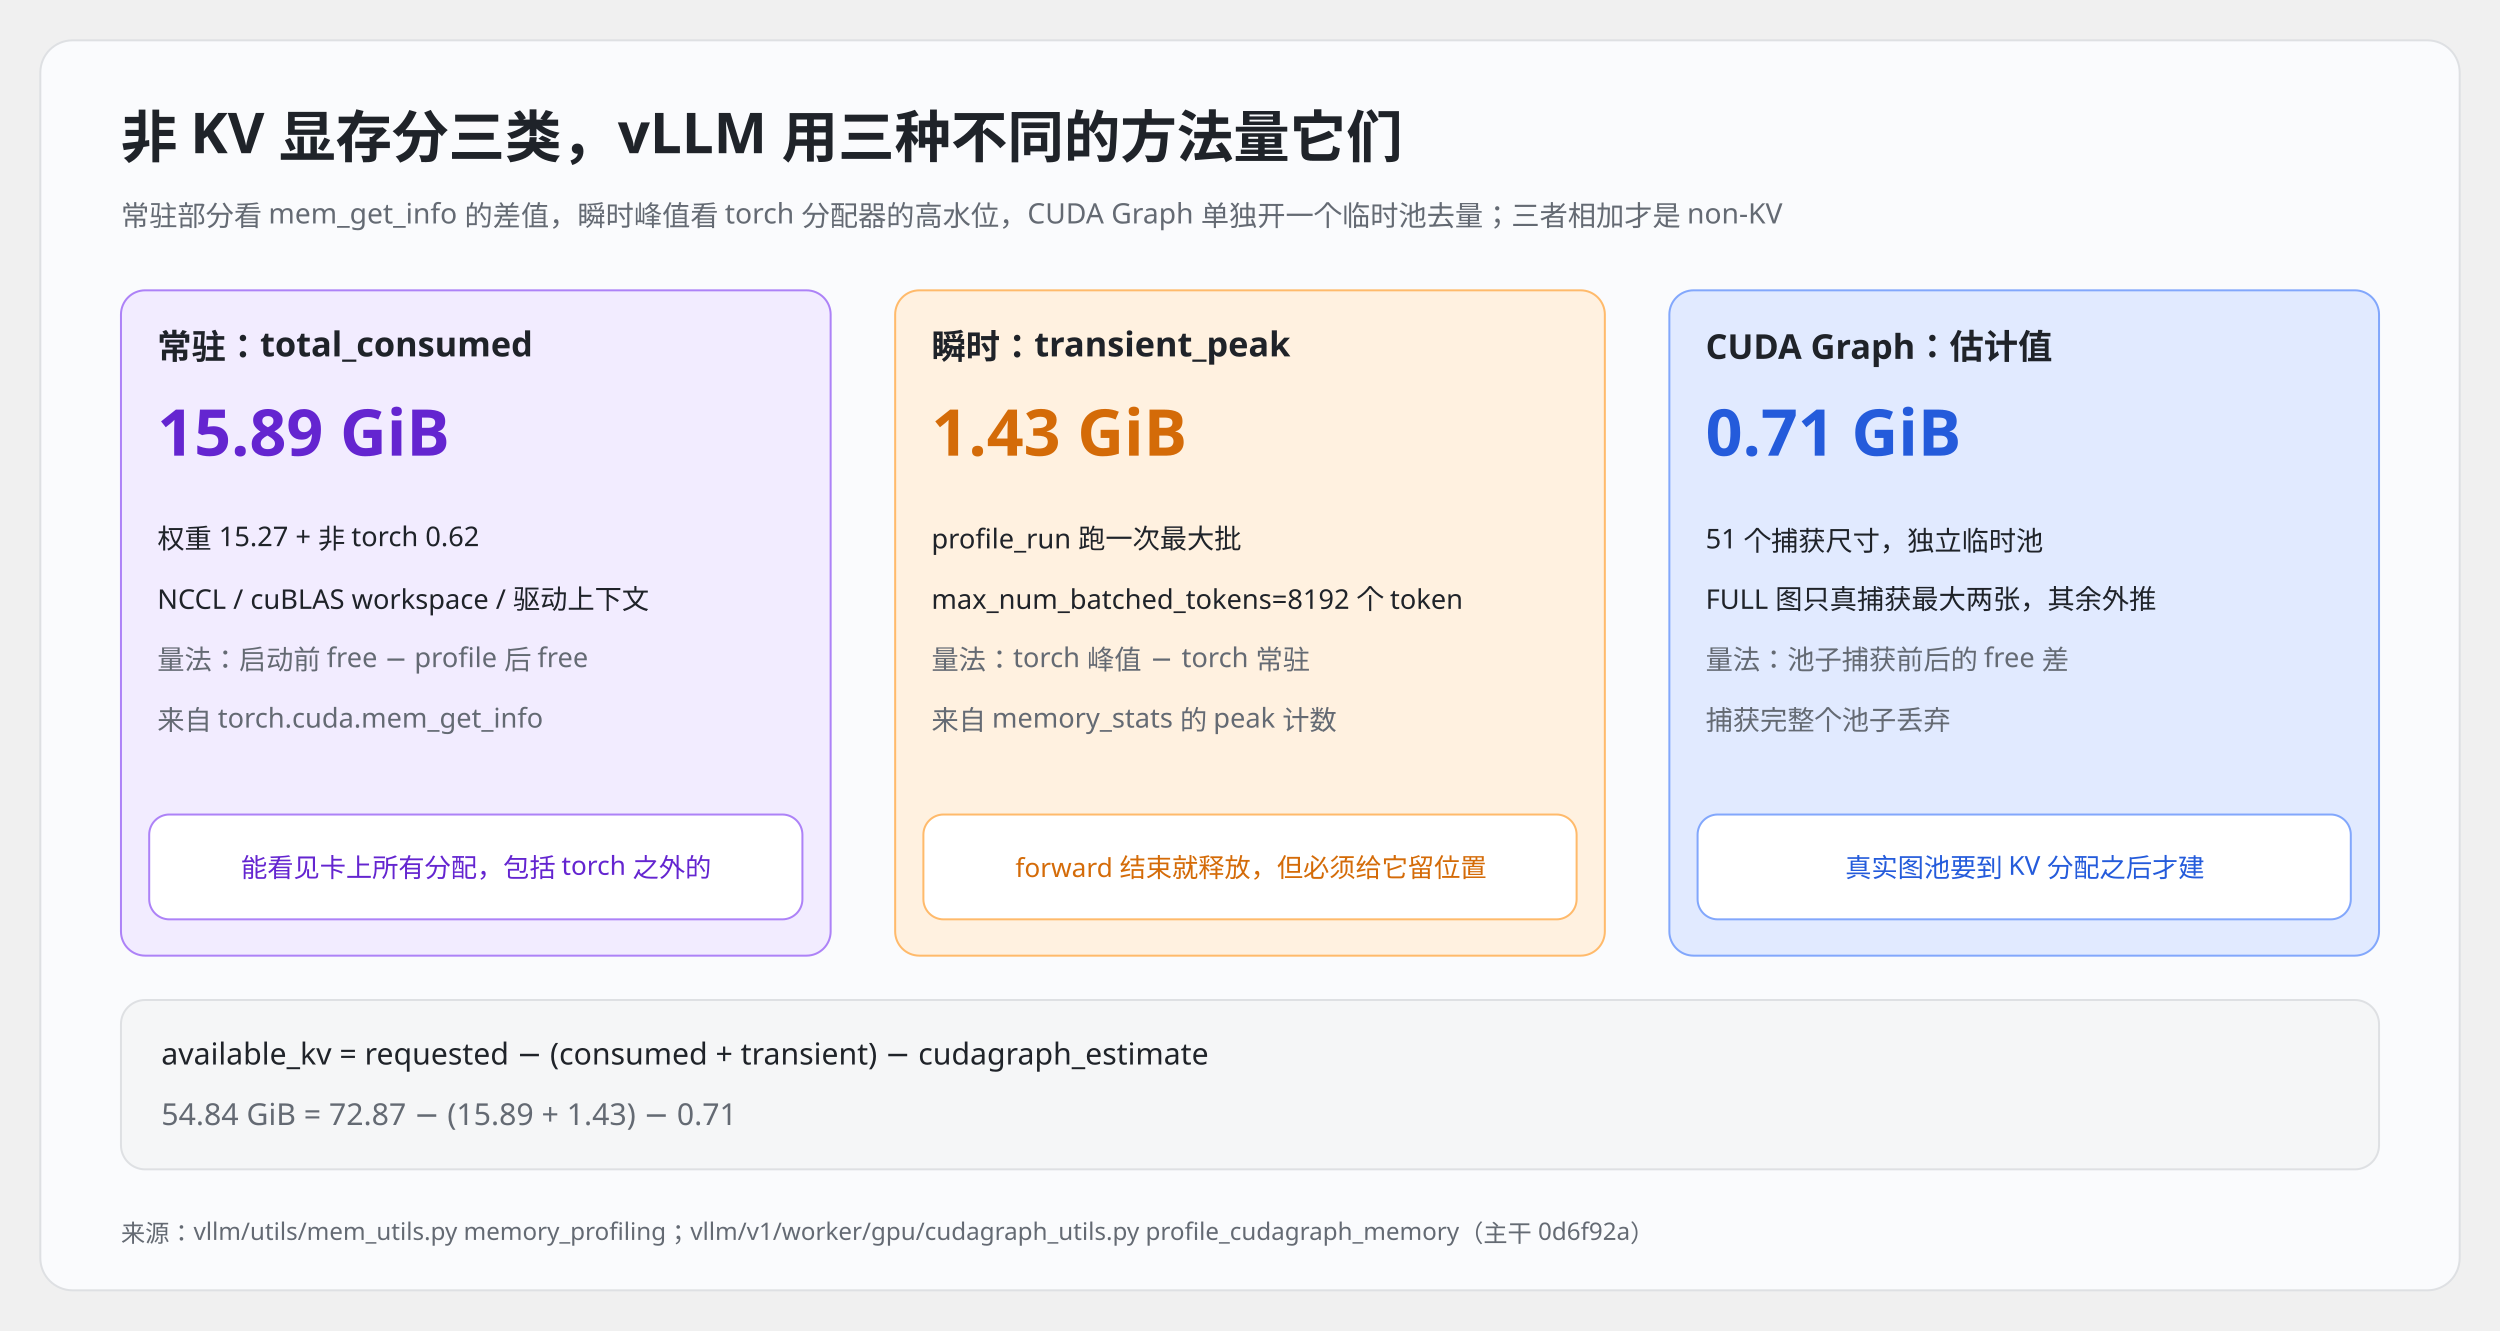
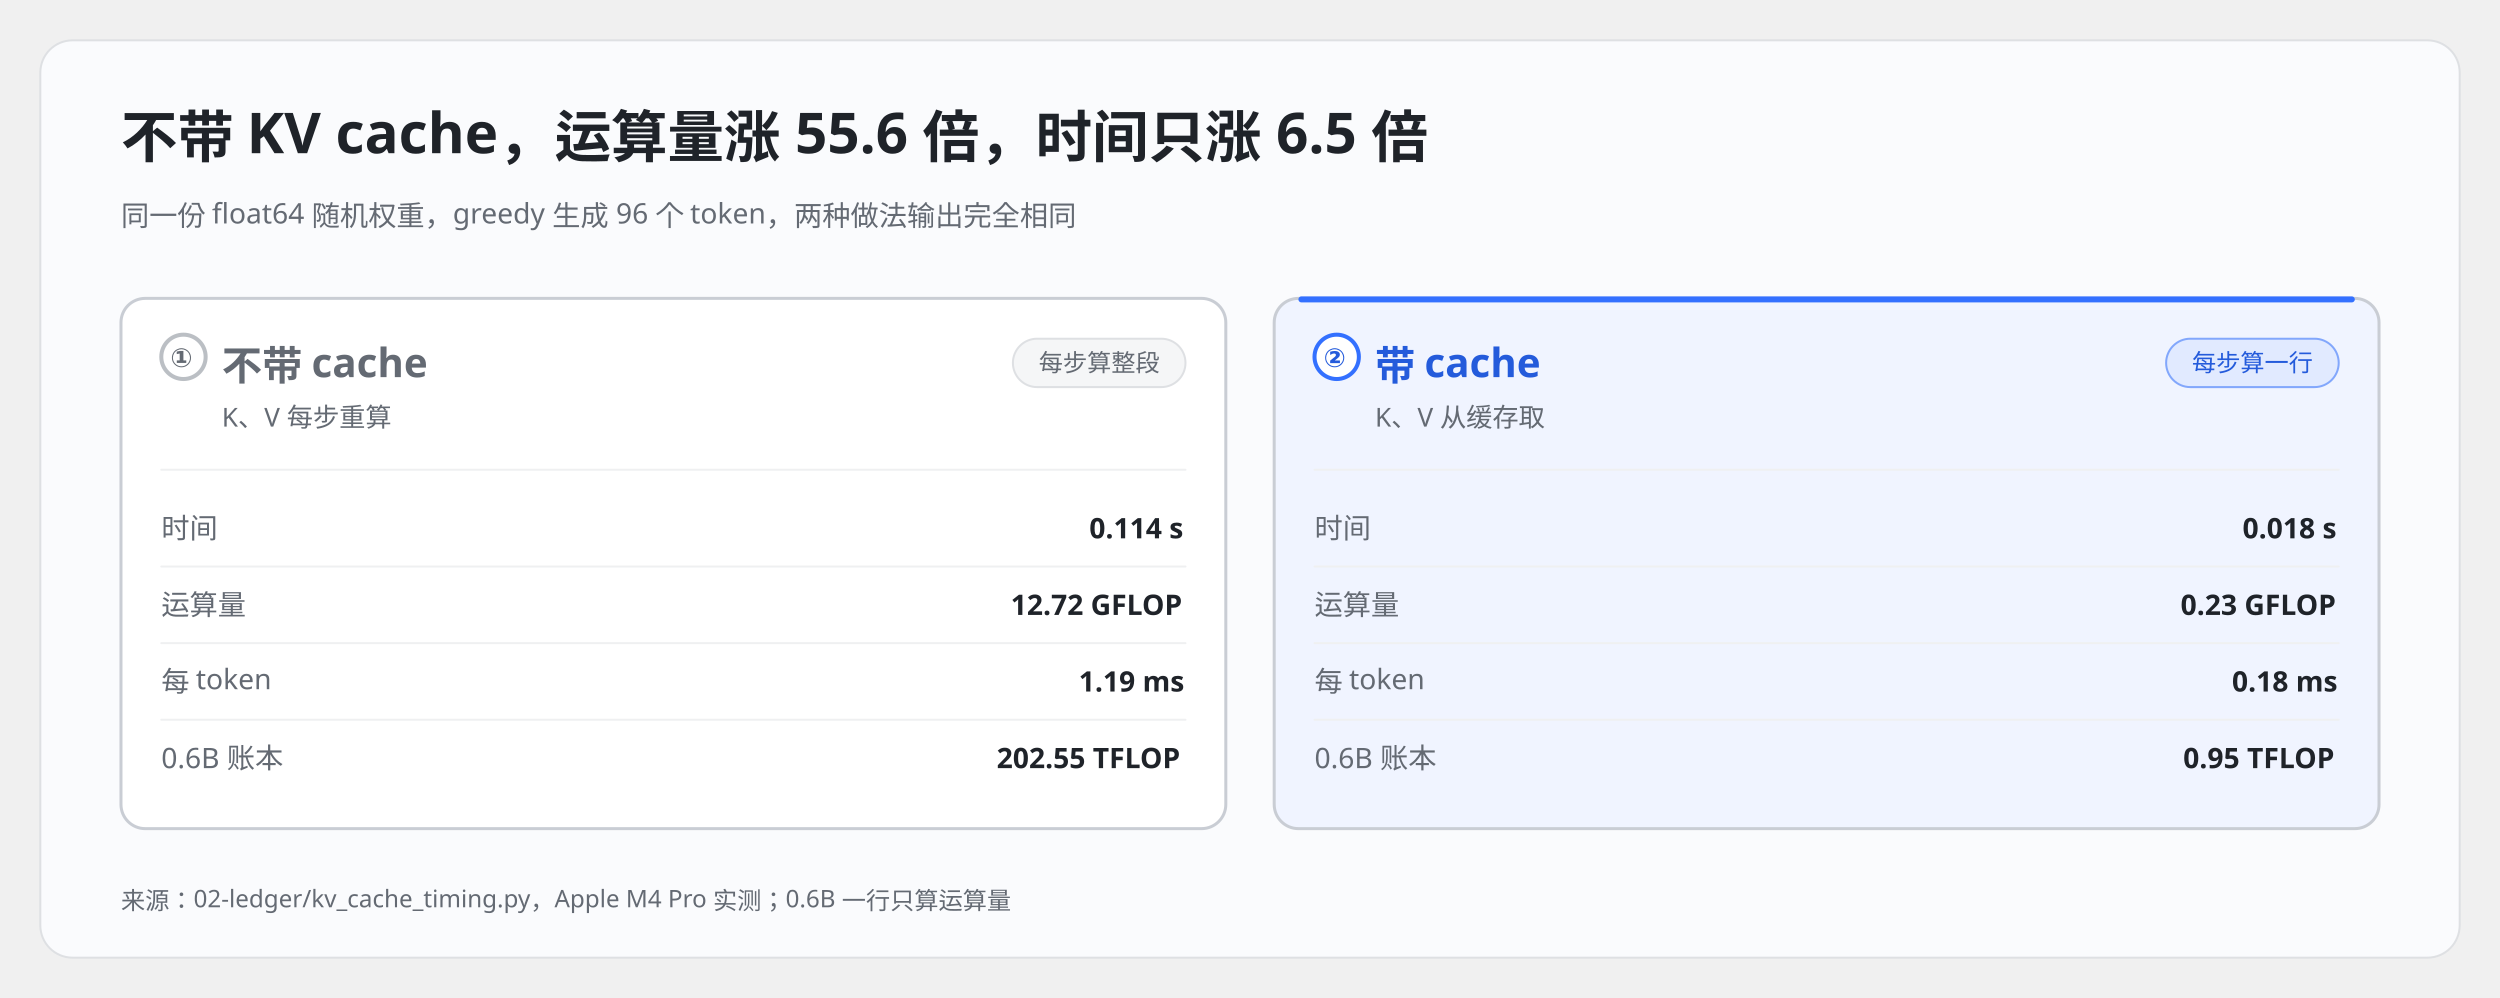
- <svg xmlns="http://www.w3.org/2000/svg" width="1240" height="660" viewBox="-20 -20 1240 660">
+ <svg xmlns="http://www.w3.org/2000/svg" width="1240" height="495" viewBox="-20 -20 1240 495">
  <g id="o1:1" transform="translate(0, 0)">
-     <rect x="0" y="0" width="1200" height="620" fill="#fafbfd" stroke="#dee0e3" stroke-width="1" rx="16" ry="16" />
+     <rect x="0" y="0" width="1200" height="455" fill="#fafbfd" stroke="#dee0e3" stroke-width="1" rx="16" ry="16" />
  </g>
  <g id="a1:1" transform="translate(40, 25.058)">
    <text font-size="28" font-family="Noto Sans SC, 'PingFang SC', 'Hiragino Sans GB', 'Microsoft YaHei', sans-serif" font-weight="bold" fill="#1f2329" text-anchor="start" dominant-baseline="alphabetic" x="0">
      <tspan x="0" y="32.942">
-         <tspan x="0" text-anchor="start">非 KV 显存分三类，vLLM 用三种不同的方法量它们</tspan>
+         <tspan x="0" text-anchor="start">不带 KV cache，运算量涨 55.6 倍，时间只涨 6.5 倍</tspan>
      </tspan>
    </text>
  </g>
  <g id="a1:2" transform="translate(40, 75.529)">
    <text font-size="14" font-family="Noto Sans SC, 'PingFang SC', 'Hiragino Sans GB', 'Microsoft YaHei', sans-serif" font-weight="normal" fill="#646a73" text-anchor="start" dominant-baseline="alphabetic" x="0">
      <tspan x="0" y="16.471">
-         <tspan x="0" text-anchor="start">常驻部分看 mem_get_info 的差值，瞬时峰值看 torch 分配器的高水位，CUDA Graph 单独开一个临时池去量；三者相加才是 non-KV</tspan>
-       </tspan>
-     </text>
-   </g>
-   <g id="a1:3" transform="translate(40, 581.882)">
+         <tspan x="0" text-anchor="start">同一份 float64 随机权重，greedy 生成 96 个 token，两种做法输出完全相同</tspan>
+       </tspan>
+     </text>
+   </g>
+   <g id="o1:2" transform="translate(40, 128)">
+     <rect x="0" y="0" width="548" height="263" fill="#ffffff" stroke="#c9cdd4" stroke-width="1.5" rx="12" ry="12" />
+   </g>
+   <g id="o1:3" transform="translate(482.4, 148)">
+     <rect x="0" y="0" width="85.6" height="24" fill="#f5f6f7" stroke="#dee0e3" stroke-width="1" rx="12" ry="12" />
+   </g>
+   <g id="a1:3" transform="translate(495.2, 150.082)">
+     <text font-size="12" font-family="Noto Sans SC, 'PingFang SC', 'Hiragino Sans GB', 'Microsoft YaHei', sans-serif" font-weight="normal" fill="#646a73" text-anchor="middle" dominant-baseline="alphabetic" x="30">
+       <tspan x="30" y="14.118">
+         <tspan x="0" text-anchor="start">每步算整段</tspan>
+       </tspan>
+     </text>
+   </g>
+   <g id="o1:4" transform="translate(60, 146)">
+     <ellipse fill="#ffffff" stroke="#bbbfc4" stroke-width="2" cx="11" cy="11" rx="11" ry="11" />
+   </g>
+   <g id="a1:4" transform="translate(61, 146.7055)">
+     <text font-size="13" font-family="Noto Sans SC, 'PingFang SC', 'Hiragino Sans GB', 'Microsoft YaHei', sans-serif" font-weight="bold" fill="#646a73" text-anchor="middle" dominant-baseline="alphabetic" x="10">
+       <tspan x="10" y="15.295">
+         <tspan x="3.5" text-anchor="start">①</tspan>
+       </tspan>
+     </text>
+   </g>
+   <g id="a1:5" transform="translate(90, 144.97)">
+     <text font-size="20" font-family="Noto Sans SC, 'PingFang SC', 'Hiragino Sans GB', 'Microsoft YaHei', sans-serif" font-weight="bold" fill="#646a73" text-anchor="start" dominant-baseline="alphabetic" x="0">
+       <tspan x="0" y="23.53">
+         <tspan x="0" text-anchor="start">不带 cache</tspan>
+       </tspan>
+     </text>
+   </g>
+   <g id="a1:6" transform="translate(90, 176.3055)">
+     <text font-size="13" font-family="Noto Sans SC, 'PingFang SC', 'Hiragino Sans GB', 'Microsoft YaHei', sans-serif" font-weight="normal" fill="#646a73" text-anchor="start" dominant-baseline="alphabetic" x="0">
+       <tspan x="0" y="15.295">
+         <tspan x="0" text-anchor="start">K、V 每步重算</tspan>
+       </tspan>
+     </text>
+   </g>
+   <g id="c1:1" transform="translate(60, 213)">
+     <path fill="none" stroke="#eff0f1" stroke-width="1" stroke-linecap="round" stroke-linejoin="round" d="M 0 0 L 508 0" />
+   </g>
+   <g id="a1:7" transform="translate(60, 230.529)">
+     <text font-size="14" font-family="Noto Sans SC, 'PingFang SC', 'Hiragino Sans GB', 'Microsoft YaHei', sans-serif" font-weight="normal" fill="#646a73" text-anchor="start" dominant-baseline="alphabetic" x="0">
+       <tspan x="0" y="16.471">
+         <tspan x="0" text-anchor="start">时间</tspan>
+       </tspan>
+     </text>
+   </g>
+   <g id="a1:8" transform="translate(506, 230.529)">
+     <text font-size="14" font-family="Noto Sans SC, 'PingFang SC', 'Hiragino Sans GB', 'Microsoft YaHei', sans-serif" font-weight="bold" fill="#1f2329" text-anchor="end" dominant-baseline="alphabetic" x="62">
+       <tspan x="62" y="16.471">
+         <tspan x="14.3" text-anchor="start">0.114 s</tspan>
+       </tspan>
+     </text>
+   </g>
+   <g id="c1:2" transform="translate(60, 261)">
+     <path fill="none" stroke="#eff0f1" stroke-width="1" stroke-linecap="round" stroke-linejoin="round" d="M 0 0 L 508 0" />
+   </g>
+   <g id="a1:9" transform="translate(60, 268.529)">
+     <text font-size="14" font-family="Noto Sans SC, 'PingFang SC', 'Hiragino Sans GB', 'Microsoft YaHei', sans-serif" font-weight="normal" fill="#646a73" text-anchor="start" dominant-baseline="alphabetic" x="0">
+       <tspan x="0" y="16.471">
+         <tspan x="0" text-anchor="start">运算量</tspan>
+       </tspan>
+     </text>
+   </g>
+   <g id="a1:10" transform="translate(458, 268.529)">
+     <text font-size="14" font-family="Noto Sans SC, 'PingFang SC', 'Hiragino Sans GB', 'Microsoft YaHei', sans-serif" font-weight="bold" fill="#1f2329" text-anchor="end" dominant-baseline="alphabetic" x="110">
+       <tspan x="110" y="16.471">
+         <tspan x="23.32" text-anchor="start">12.72 GFLOP</tspan>
+       </tspan>
+     </text>
+   </g>
+   <g id="c1:3" transform="translate(60, 299)">
+     <path fill="none" stroke="#eff0f1" stroke-width="1" stroke-linecap="round" stroke-linejoin="round" d="M 0 0 L 508 0" />
+   </g>
+   <g id="a1:11" transform="translate(60, 306.529)">
+     <text font-size="14" font-family="Noto Sans SC, 'PingFang SC', 'Hiragino Sans GB', 'Microsoft YaHei', sans-serif" font-weight="normal" fill="#646a73" text-anchor="start" dominant-baseline="alphabetic" x="0">
+       <tspan x="0" y="16.471">
+         <tspan x="0" text-anchor="start">每 token</tspan>
+       </tspan>
+     </text>
+   </g>
+   <g id="a1:12" transform="translate(502, 306.529)">
+     <text font-size="14" font-family="Noto Sans SC, 'PingFang SC', 'Hiragino Sans GB', 'Microsoft YaHei', sans-serif" font-weight="bold" fill="#1f2329" text-anchor="end" dominant-baseline="alphabetic" x="66">
+       <tspan x="66" y="16.471">
+         <tspan x="13.06" text-anchor="start">1.19 ms</tspan>
+       </tspan>
+     </text>
+   </g>
+   <g id="c1:4" transform="translate(60, 337)">
+     <path fill="none" stroke="#eff0f1" stroke-width="1" stroke-linecap="round" stroke-linejoin="round" d="M 0 0 L 508 0" />
+   </g>
+   <g id="a1:13" transform="translate(60, 344.529)">
+     <text font-size="14" font-family="Noto Sans SC, 'PingFang SC', 'Hiragino Sans GB', 'Microsoft YaHei', sans-serif" font-weight="normal" fill="#646a73" text-anchor="start" dominant-baseline="alphabetic" x="0">
+       <tspan x="0" y="16.471">
+         <tspan x="0" text-anchor="start">0.6B 账本</tspan>
+       </tspan>
+     </text>
+   </g>
+   <g id="a1:14" transform="translate(450, 344.529)">
+     <text font-size="14" font-family="Noto Sans SC, 'PingFang SC', 'Hiragino Sans GB', 'Microsoft YaHei', sans-serif" font-weight="bold" fill="#1f2329" text-anchor="end" dominant-baseline="alphabetic" x="118">
+       <tspan x="118" y="16.471">
+         <tspan x="24.35" text-anchor="start">202.55 TFLOP</tspan>
+       </tspan>
+     </text>
+   </g>
+   <g id="o1:5" transform="translate(612, 128)">
+     <rect x="0" y="0" width="548" height="263" fill="#f0f4ff" stroke="#c9cdd4" stroke-width="1.5" rx="12" ry="12" />
+   </g>
+   <g id="o1:6" transform="translate(624, 127)">
+     <rect x="0" y="0" width="524" height="3" fill="#3370ff" stroke="none" stroke-width="0" rx="1.5" ry="1.5" />
+   </g>
+   <g id="o1:7" transform="translate(1054.4, 148)">
+     <rect x="0" y="0" width="85.6" height="24" fill="#e1eaff" stroke="#82a7fc" stroke-width="1" rx="12" ry="12" />
+   </g>
+   <g id="a1:15" transform="translate(1067.2, 150.082)">
+     <text font-size="12" font-family="Noto Sans SC, 'PingFang SC', 'Hiragino Sans GB', 'Microsoft YaHei', sans-serif" font-weight="normal" fill="#245bdb" text-anchor="middle" dominant-baseline="alphabetic" x="30">
+       <tspan x="30" y="14.118">
+         <tspan x="0" text-anchor="start">每步算一行</tspan>
+       </tspan>
+     </text>
+   </g>
+   <g id="o1:8" transform="translate(632, 146)">
+     <ellipse fill="#ffffff" stroke="#3370ff" stroke-width="2" cx="11" cy="11" rx="11" ry="11" />
+   </g>
+   <g id="a1:16" transform="translate(633, 146.7055)">
+     <text font-size="13" font-family="Noto Sans SC, 'PingFang SC', 'Hiragino Sans GB', 'Microsoft YaHei', sans-serif" font-weight="bold" fill="#245bdb" text-anchor="middle" dominant-baseline="alphabetic" x="10">
+       <tspan x="10" y="15.295">
+         <tspan x="3.5" text-anchor="start">②</tspan>
+       </tspan>
+     </text>
+   </g>
+   <g id="a1:17" transform="translate(662, 144.97)">
+     <text font-size="20" font-family="Noto Sans SC, 'PingFang SC', 'Hiragino Sans GB', 'Microsoft YaHei', sans-serif" font-weight="bold" fill="#245bdb" text-anchor="start" dominant-baseline="alphabetic" x="0">
+       <tspan x="0" y="23.53">
+         <tspan x="0" text-anchor="start">带 cache</tspan>
+       </tspan>
+     </text>
+   </g>
+   <g id="a1:18" transform="translate(662, 176.3055)">
+     <text font-size="13" font-family="Noto Sans SC, 'PingFang SC', 'Hiragino Sans GB', 'Microsoft YaHei', sans-serif" font-weight="normal" fill="#646a73" text-anchor="start" dominant-baseline="alphabetic" x="0">
+       <tspan x="0" y="15.295">
+         <tspan x="0" text-anchor="start">K、V 从缓存取</tspan>
+       </tspan>
+     </text>
+   </g>
+   <g id="c1:5" transform="translate(632, 213)">
+     <path fill="none" stroke="#eff0f1" stroke-width="1" stroke-linecap="round" stroke-linejoin="round" d="M 0 0 L 508 0" />
+   </g>
+   <g id="a1:19" transform="translate(632, 230.529)">
+     <text font-size="14" font-family="Noto Sans SC, 'PingFang SC', 'Hiragino Sans GB', 'Microsoft YaHei', sans-serif" font-weight="normal" fill="#646a73" text-anchor="start" dominant-baseline="alphabetic" x="0">
+       <tspan x="0" y="16.471">
+         <tspan x="0" text-anchor="start">时间</tspan>
+       </tspan>
+     </text>
+   </g>
+   <g id="a1:20" transform="translate(1078, 230.529)">
+     <text font-size="14" font-family="Noto Sans SC, 'PingFang SC', 'Hiragino Sans GB', 'Microsoft YaHei', sans-serif" font-weight="bold" fill="#1f2329" text-anchor="end" dominant-baseline="alphabetic" x="62">
+       <tspan x="62" y="16.471">
+         <tspan x="14.3" text-anchor="start">0.018 s</tspan>
+       </tspan>
+     </text>
+   </g>
+   <g id="c1:6" transform="translate(632, 261)">
+     <path fill="none" stroke="#eff0f1" stroke-width="1" stroke-linecap="round" stroke-linejoin="round" d="M 0 0 L 508 0" />
+   </g>
+   <g id="a1:21" transform="translate(632, 268.529)">
+     <text font-size="14" font-family="Noto Sans SC, 'PingFang SC', 'Hiragino Sans GB', 'Microsoft YaHei', sans-serif" font-weight="normal" fill="#646a73" text-anchor="start" dominant-baseline="alphabetic" x="0">
+       <tspan x="0" y="16.471">
+         <tspan x="0" text-anchor="start">运算量</tspan>
+       </tspan>
+     </text>
+   </g>
+   <g id="a1:22" transform="translate(1040, 268.529)">
+     <text font-size="14" font-family="Noto Sans SC, 'PingFang SC', 'Hiragino Sans GB', 'Microsoft YaHei', sans-serif" font-weight="bold" fill="#1f2329" text-anchor="end" dominant-baseline="alphabetic" x="100">
+       <tspan x="100" y="16.471">
+         <tspan x="21.58" text-anchor="start">0.23 GFLOP</tspan>
+       </tspan>
+     </text>
+   </g>
+   <g id="c1:7" transform="translate(632, 299)">
+     <path fill="none" stroke="#eff0f1" stroke-width="1" stroke-linecap="round" stroke-linejoin="round" d="M 0 0 L 508 0" />
+   </g>
+   <g id="a1:23" transform="translate(632, 306.529)">
+     <text font-size="14" font-family="Noto Sans SC, 'PingFang SC', 'Hiragino Sans GB', 'Microsoft YaHei', sans-serif" font-weight="normal" fill="#646a73" text-anchor="start" dominant-baseline="alphabetic" x="0">
+       <tspan x="0" y="16.471">
+         <tspan x="0" text-anchor="start">每 token</tspan>
+       </tspan>
+     </text>
+   </g>
+   <g id="a1:24" transform="translate(1074, 306.529)">
+     <text font-size="14" font-family="Noto Sans SC, 'PingFang SC', 'Hiragino Sans GB', 'Microsoft YaHei', sans-serif" font-weight="bold" fill="#1f2329" text-anchor="end" dominant-baseline="alphabetic" x="66">
+       <tspan x="66" y="16.471">
+         <tspan x="13.06" text-anchor="start">0.18 ms</tspan>
+       </tspan>
+     </text>
+   </g>
+   <g id="c1:8" transform="translate(632, 337)">
+     <path fill="none" stroke="#eff0f1" stroke-width="1" stroke-linecap="round" stroke-linejoin="round" d="M 0 0 L 508 0" />
+   </g>
+   <g id="a1:25" transform="translate(632, 344.529)">
+     <text font-size="14" font-family="Noto Sans SC, 'PingFang SC', 'Hiragino Sans GB', 'Microsoft YaHei', sans-serif" font-weight="normal" fill="#646a73" text-anchor="start" dominant-baseline="alphabetic" x="0">
+       <tspan x="0" y="16.471">
+         <tspan x="0" text-anchor="start">0.6B 账本</tspan>
+       </tspan>
+     </text>
+   </g>
+   <g id="a1:26" transform="translate(1041, 344.529)">
+     <text font-size="14" font-family="Noto Sans SC, 'PingFang SC', 'Hiragino Sans GB', 'Microsoft YaHei', sans-serif" font-weight="bold" fill="#1f2329" text-anchor="end" dominant-baseline="alphabetic" x="99">
+       <tspan x="99" y="16.471">
+         <tspan x="21.87" text-anchor="start">0.95 TFLOP</tspan>
+       </tspan>
+     </text>
+   </g>
+   <g id="a1:27" transform="translate(40, 416.882)">
    <text font-size="12" font-family="Noto Sans SC, 'PingFang SC', 'Hiragino Sans GB', 'Microsoft YaHei', sans-serif" font-weight="normal" fill="#646a73" text-anchor="start" dominant-baseline="alphabetic" x="0">
      <tspan x="0" y="14.118">
-         <tspan x="0" text-anchor="start">来源：vllm/utils/mem_utils.py memory_profiling；vllm/v1/worker/gpu/cudagraph_utils.py profile_cudagraph_memory（主干 0d6f92a）</tspan>
-       </tspan>
-     </text>
-   </g>
-   <g id="o1:2" transform="translate(40, 124)">
-     <rect x="0" y="0" width="352" height="330" fill="#f2ecff" stroke="#ad82f7" stroke-width="1" rx="12" ry="12" />
-   </g>
-   <g id="a1:4" transform="translate(58, 137.9995)">
-     <text font-size="17" font-family="Noto Sans SC, 'PingFang SC', 'Hiragino Sans GB', 'Microsoft YaHei', sans-serif" font-weight="bold" fill="#1f2329" text-anchor="start" dominant-baseline="alphabetic" x="0">
-       <tspan x="0" y="20.001">
-         <tspan x="0" text-anchor="start">常驻：total_consumed</tspan>
-       </tspan>
-     </text>
-   </g>
-   <g id="a1:5" transform="translate(58, 168.352)">
-     <text font-size="32" font-family="Noto Sans SC, 'PingFang SC', 'Hiragino Sans GB', 'Microsoft YaHei', sans-serif" font-weight="bold" fill="#6425d0" text-anchor="start" dominant-baseline="alphabetic" x="0">
-       <tspan x="0" y="37.648">
-         <tspan x="0" text-anchor="start">15.89 GiB</tspan>
-       </tspan>
-     </text>
-   </g>
-   <g id="a1:6" transform="translate(58, 236.1173)">
-     <text font-size="13.5" font-family="Noto Sans SC, 'PingFang SC', 'Hiragino Sans GB', 'Microsoft YaHei', sans-serif" font-weight="normal" fill="#1f2329" text-anchor="start" dominant-baseline="alphabetic" x="0">
-       <tspan x="0" y="15.883">
-         <tspan x="0" text-anchor="start">权重 15.27 + 非 torch 0.62</tspan>
-       </tspan>
-     </text>
-   </g>
-   <g id="a1:7" transform="translate(58, 266.1173)">
-     <text font-size="13.5" font-family="Noto Sans SC, 'PingFang SC', 'Hiragino Sans GB', 'Microsoft YaHei', sans-serif" font-weight="normal" fill="#1f2329" text-anchor="start" dominant-baseline="alphabetic" x="0">
-       <tspan x="0" y="15.883">
-         <tspan x="0" text-anchor="start">NCCL / cuBLAS workspace / 驱动上下文</tspan>
-       </tspan>
-     </text>
-   </g>
-   <g id="a1:8" transform="translate(58, 296.1173)">
-     <text font-size="13.5" font-family="Noto Sans SC, 'PingFang SC', 'Hiragino Sans GB', 'Microsoft YaHei', sans-serif" font-weight="normal" fill="#646a73" text-anchor="start" dominant-baseline="alphabetic" x="0">
-       <tspan x="0" y="15.883">
-         <tspan x="0" text-anchor="start">量法：启动前 free − profile 后 free</tspan>
-       </tspan>
-     </text>
-   </g>
-   <g id="a1:9" transform="translate(58, 326.1173)">
-     <text font-size="13.5" font-family="Noto Sans SC, 'PingFang SC', 'Hiragino Sans GB', 'Microsoft YaHei', sans-serif" font-weight="normal" fill="#646a73" text-anchor="start" dominant-baseline="alphabetic" x="0">
-       <tspan x="0" y="15.883">
-         <tspan x="0" text-anchor="start">来自 torch.cuda.mem_get_info</tspan>
-       </tspan>
-     </text>
-   </g>
-   <g id="o1:3" transform="translate(54, 384)">
-     <rect x="0" y="0" width="324" height="52" fill="#ffffff" stroke="#ad82f7" stroke-width="1" rx="10" ry="10" />
-   </g>
-   <g id="a1:10" transform="translate(99.5, 399.7055)">
-     <text font-size="13" font-family="Noto Sans SC, 'PingFang SC', 'Hiragino Sans GB', 'Microsoft YaHei', sans-serif" font-weight="normal" fill="#6425d0" text-anchor="middle" dominant-baseline="alphabetic" x="116.5">
-       <tspan x="116.5" y="15.295">
-         <tspan x="0.085" text-anchor="start">能看见卡上所有分配，包括 torch 之外的</tspan>
-       </tspan>
-     </text>
-   </g>
-   <g id="o1:4" transform="translate(424, 124)">
-     <rect x="0" y="0" width="352" height="330" fill="#fff1e0" stroke="#ffba6b" stroke-width="1" rx="12" ry="12" />
-   </g>
-   <g id="a1:11" transform="translate(442, 137.9995)">
-     <text font-size="17" font-family="Noto Sans SC, 'PingFang SC', 'Hiragino Sans GB', 'Microsoft YaHei', sans-serif" font-weight="bold" fill="#1f2329" text-anchor="start" dominant-baseline="alphabetic" x="0">
-       <tspan x="0" y="20.001">
-         <tspan x="0" text-anchor="start">瞬时：transient_peak</tspan>
-       </tspan>
-     </text>
-   </g>
-   <g id="a1:12" transform="translate(442, 168.352)">
-     <text font-size="32" font-family="Noto Sans SC, 'PingFang SC', 'Hiragino Sans GB', 'Microsoft YaHei', sans-serif" font-weight="bold" fill="#d46b08" text-anchor="start" dominant-baseline="alphabetic" x="0">
-       <tspan x="0" y="37.648">
-         <tspan x="0" text-anchor="start">1.43 GiB</tspan>
-       </tspan>
-     </text>
-   </g>
-   <g id="a1:13" transform="translate(442, 236.1173)">
-     <text font-size="13.5" font-family="Noto Sans SC, 'PingFang SC', 'Hiragino Sans GB', 'Microsoft YaHei', sans-serif" font-weight="normal" fill="#1f2329" text-anchor="start" dominant-baseline="alphabetic" x="0">
-       <tspan x="0" y="15.883">
-         <tspan x="0" text-anchor="start">profile_run 跑一次最大批</tspan>
-       </tspan>
-     </text>
-   </g>
-   <g id="a1:14" transform="translate(442, 266.1173)">
-     <text font-size="13.5" font-family="Noto Sans SC, 'PingFang SC', 'Hiragino Sans GB', 'Microsoft YaHei', sans-serif" font-weight="normal" fill="#1f2329" text-anchor="start" dominant-baseline="alphabetic" x="0">
-       <tspan x="0" y="15.883">
-         <tspan x="0" text-anchor="start">max_num_batched_tokens=8192 个 token</tspan>
-       </tspan>
-     </text>
-   </g>
-   <g id="a1:15" transform="translate(442, 296.1173)">
-     <text font-size="13.5" font-family="Noto Sans SC, 'PingFang SC', 'Hiragino Sans GB', 'Microsoft YaHei', sans-serif" font-weight="normal" fill="#646a73" text-anchor="start" dominant-baseline="alphabetic" x="0">
-       <tspan x="0" y="15.883">
-         <tspan x="0" text-anchor="start">量法：torch 峰值 − torch 常驻</tspan>
-       </tspan>
-     </text>
-   </g>
-   <g id="a1:16" transform="translate(442, 326.1173)">
-     <text font-size="13.5" font-family="Noto Sans SC, 'PingFang SC', 'Hiragino Sans GB', 'Microsoft YaHei', sans-serif" font-weight="normal" fill="#646a73" text-anchor="start" dominant-baseline="alphabetic" x="0">
-       <tspan x="0" y="15.883">
-         <tspan x="0" text-anchor="start">来自 memory_stats 的 peak 计数</tspan>
-       </tspan>
-     </text>
-   </g>
-   <g id="o1:5" transform="translate(438, 384)">
-     <rect x="0" y="0" width="324" height="52" fill="#ffffff" stroke="#ffba6b" stroke-width="1" rx="10" ry="10" />
-   </g>
-   <g id="a1:17" transform="translate(485, 399.7055)">
-     <text font-size="13" font-family="Noto Sans SC, 'PingFang SC', 'Hiragino Sans GB', 'Microsoft YaHei', sans-serif" font-weight="normal" fill="#d46b08" text-anchor="middle" dominant-baseline="alphabetic" x="115">
-       <tspan x="115" y="15.295">
-         <tspan x="-1.375" text-anchor="start">forward 结束就释放，但必须给它留位置</tspan>
-       </tspan>
-     </text>
-   </g>
-   <g id="o1:6" transform="translate(808, 124)">
-     <rect x="0" y="0" width="352" height="330" fill="#e1eaff" stroke="#82a7fc" stroke-width="1" rx="12" ry="12" />
-   </g>
-   <g id="a1:18" transform="translate(826, 137.9995)">
-     <text font-size="17" font-family="Noto Sans SC, 'PingFang SC', 'Hiragino Sans GB', 'Microsoft YaHei', sans-serif" font-weight="bold" fill="#1f2329" text-anchor="start" dominant-baseline="alphabetic" x="0">
-       <tspan x="0" y="20.001">
-         <tspan x="0" text-anchor="start">CUDA Graph：估计值</tspan>
-       </tspan>
-     </text>
-   </g>
-   <g id="a1:19" transform="translate(826, 168.352)">
-     <text font-size="32" font-family="Noto Sans SC, 'PingFang SC', 'Hiragino Sans GB', 'Microsoft YaHei', sans-serif" font-weight="bold" fill="#245bdb" text-anchor="start" dominant-baseline="alphabetic" x="0">
-       <tspan x="0" y="37.648">
-         <tspan x="0" text-anchor="start">0.71 GiB</tspan>
-       </tspan>
-     </text>
-   </g>
-   <g id="a1:20" transform="translate(826, 236.1173)">
-     <text font-size="13.5" font-family="Noto Sans SC, 'PingFang SC', 'Hiragino Sans GB', 'Microsoft YaHei', sans-serif" font-weight="normal" fill="#1f2329" text-anchor="start" dominant-baseline="alphabetic" x="0">
-       <tspan x="0" y="15.883">
-         <tspan x="0" text-anchor="start">51 个捕获尺寸，独立临时池</tspan>
-       </tspan>
-     </text>
-   </g>
-   <g id="a1:21" transform="translate(826, 266.1173)">
-     <text font-size="13.5" font-family="Noto Sans SC, 'PingFang SC', 'Hiragino Sans GB', 'Microsoft YaHei', sans-serif" font-weight="normal" fill="#1f2329" text-anchor="start" dominant-baseline="alphabetic" x="0">
-       <tspan x="0" y="15.883">
-         <tspan x="0" text-anchor="start">FULL 图只真捕获最大两张，其余外推</tspan>
-       </tspan>
-     </text>
-   </g>
-   <g id="a1:22" transform="translate(826, 296.1173)">
-     <text font-size="13.5" font-family="Noto Sans SC, 'PingFang SC', 'Hiragino Sans GB', 'Microsoft YaHei', sans-serif" font-weight="normal" fill="#646a73" text-anchor="start" dominant-baseline="alphabetic" x="0">
-       <tspan x="0" y="15.883">
-         <tspan x="0" text-anchor="start">量法：池子捕获前后的 free 差</tspan>
-       </tspan>
-     </text>
-   </g>
-   <g id="a1:23" transform="translate(826, 326.1173)">
-     <text font-size="13.5" font-family="Noto Sans SC, 'PingFang SC', 'Hiragino Sans GB', 'Microsoft YaHei', sans-serif" font-weight="normal" fill="#646a73" text-anchor="start" dominant-baseline="alphabetic" x="0">
-       <tspan x="0" y="15.883">
-         <tspan x="0" text-anchor="start">捕获完整个池子丢弃</tspan>
-       </tspan>
-     </text>
-   </g>
-   <g id="o1:7" transform="translate(822, 384)">
-     <rect x="0" y="0" width="324" height="52" fill="#ffffff" stroke="#82a7fc" stroke-width="1" rx="10" ry="10" />
-   </g>
-   <g id="a1:24" transform="translate(892.5, 399.7055)">
-     <text font-size="13" font-family="Noto Sans SC, 'PingFang SC', 'Hiragino Sans GB', 'Microsoft YaHei', sans-serif" font-weight="normal" fill="#245bdb" text-anchor="middle" dominant-baseline="alphabetic" x="91.5">
-       <tspan x="91.5" y="15.295">
-         <tspan x="2.745" text-anchor="start">真实图池要到 KV 分配之后才建</tspan>
-       </tspan>
-     </text>
-   </g>
-   <g id="o1:8" transform="translate(40, 476)">
-     <rect x="0" y="0" width="1120" height="84" fill="#f5f6f7" stroke="#dee0e3" stroke-width="1" rx="12" ry="12" />
-   </g>
-   <g id="a1:25" transform="translate(60, 490.3525)">
-     <text font-size="15" font-family="Noto Sans SC, 'PingFang SC', 'Hiragino Sans GB', 'Microsoft YaHei', sans-serif" font-weight="normal" fill="#1f2329" text-anchor="start" dominant-baseline="alphabetic" x="0">
-       <tspan x="0" y="17.648">
-         <tspan x="0" text-anchor="start">available_kv = requested − (consumed + transient) − cudagraph_estimate</tspan>
-       </tspan>
-     </text>
-   </g>
-   <g id="a1:26" transform="translate(60, 520.3525)">
-     <text font-size="15" font-family="Noto Sans SC, 'PingFang SC', 'Hiragino Sans GB', 'Microsoft YaHei', sans-serif" font-weight="normal" fill="#646a73" text-anchor="start" dominant-baseline="alphabetic" x="0">
-       <tspan x="0" y="17.648">
-         <tspan x="0" text-anchor="start">54.84 GiB = 72.87 − (15.89 + 1.43) − 0.71</tspan>
+         <tspan x="0" text-anchor="start">来源：02-ledger/kv_cache_timing.py，Apple M4 Pro 实测；0.6B 一行只算运算量</tspan>
      </tspan>
    </text>
  </g>
</svg>
